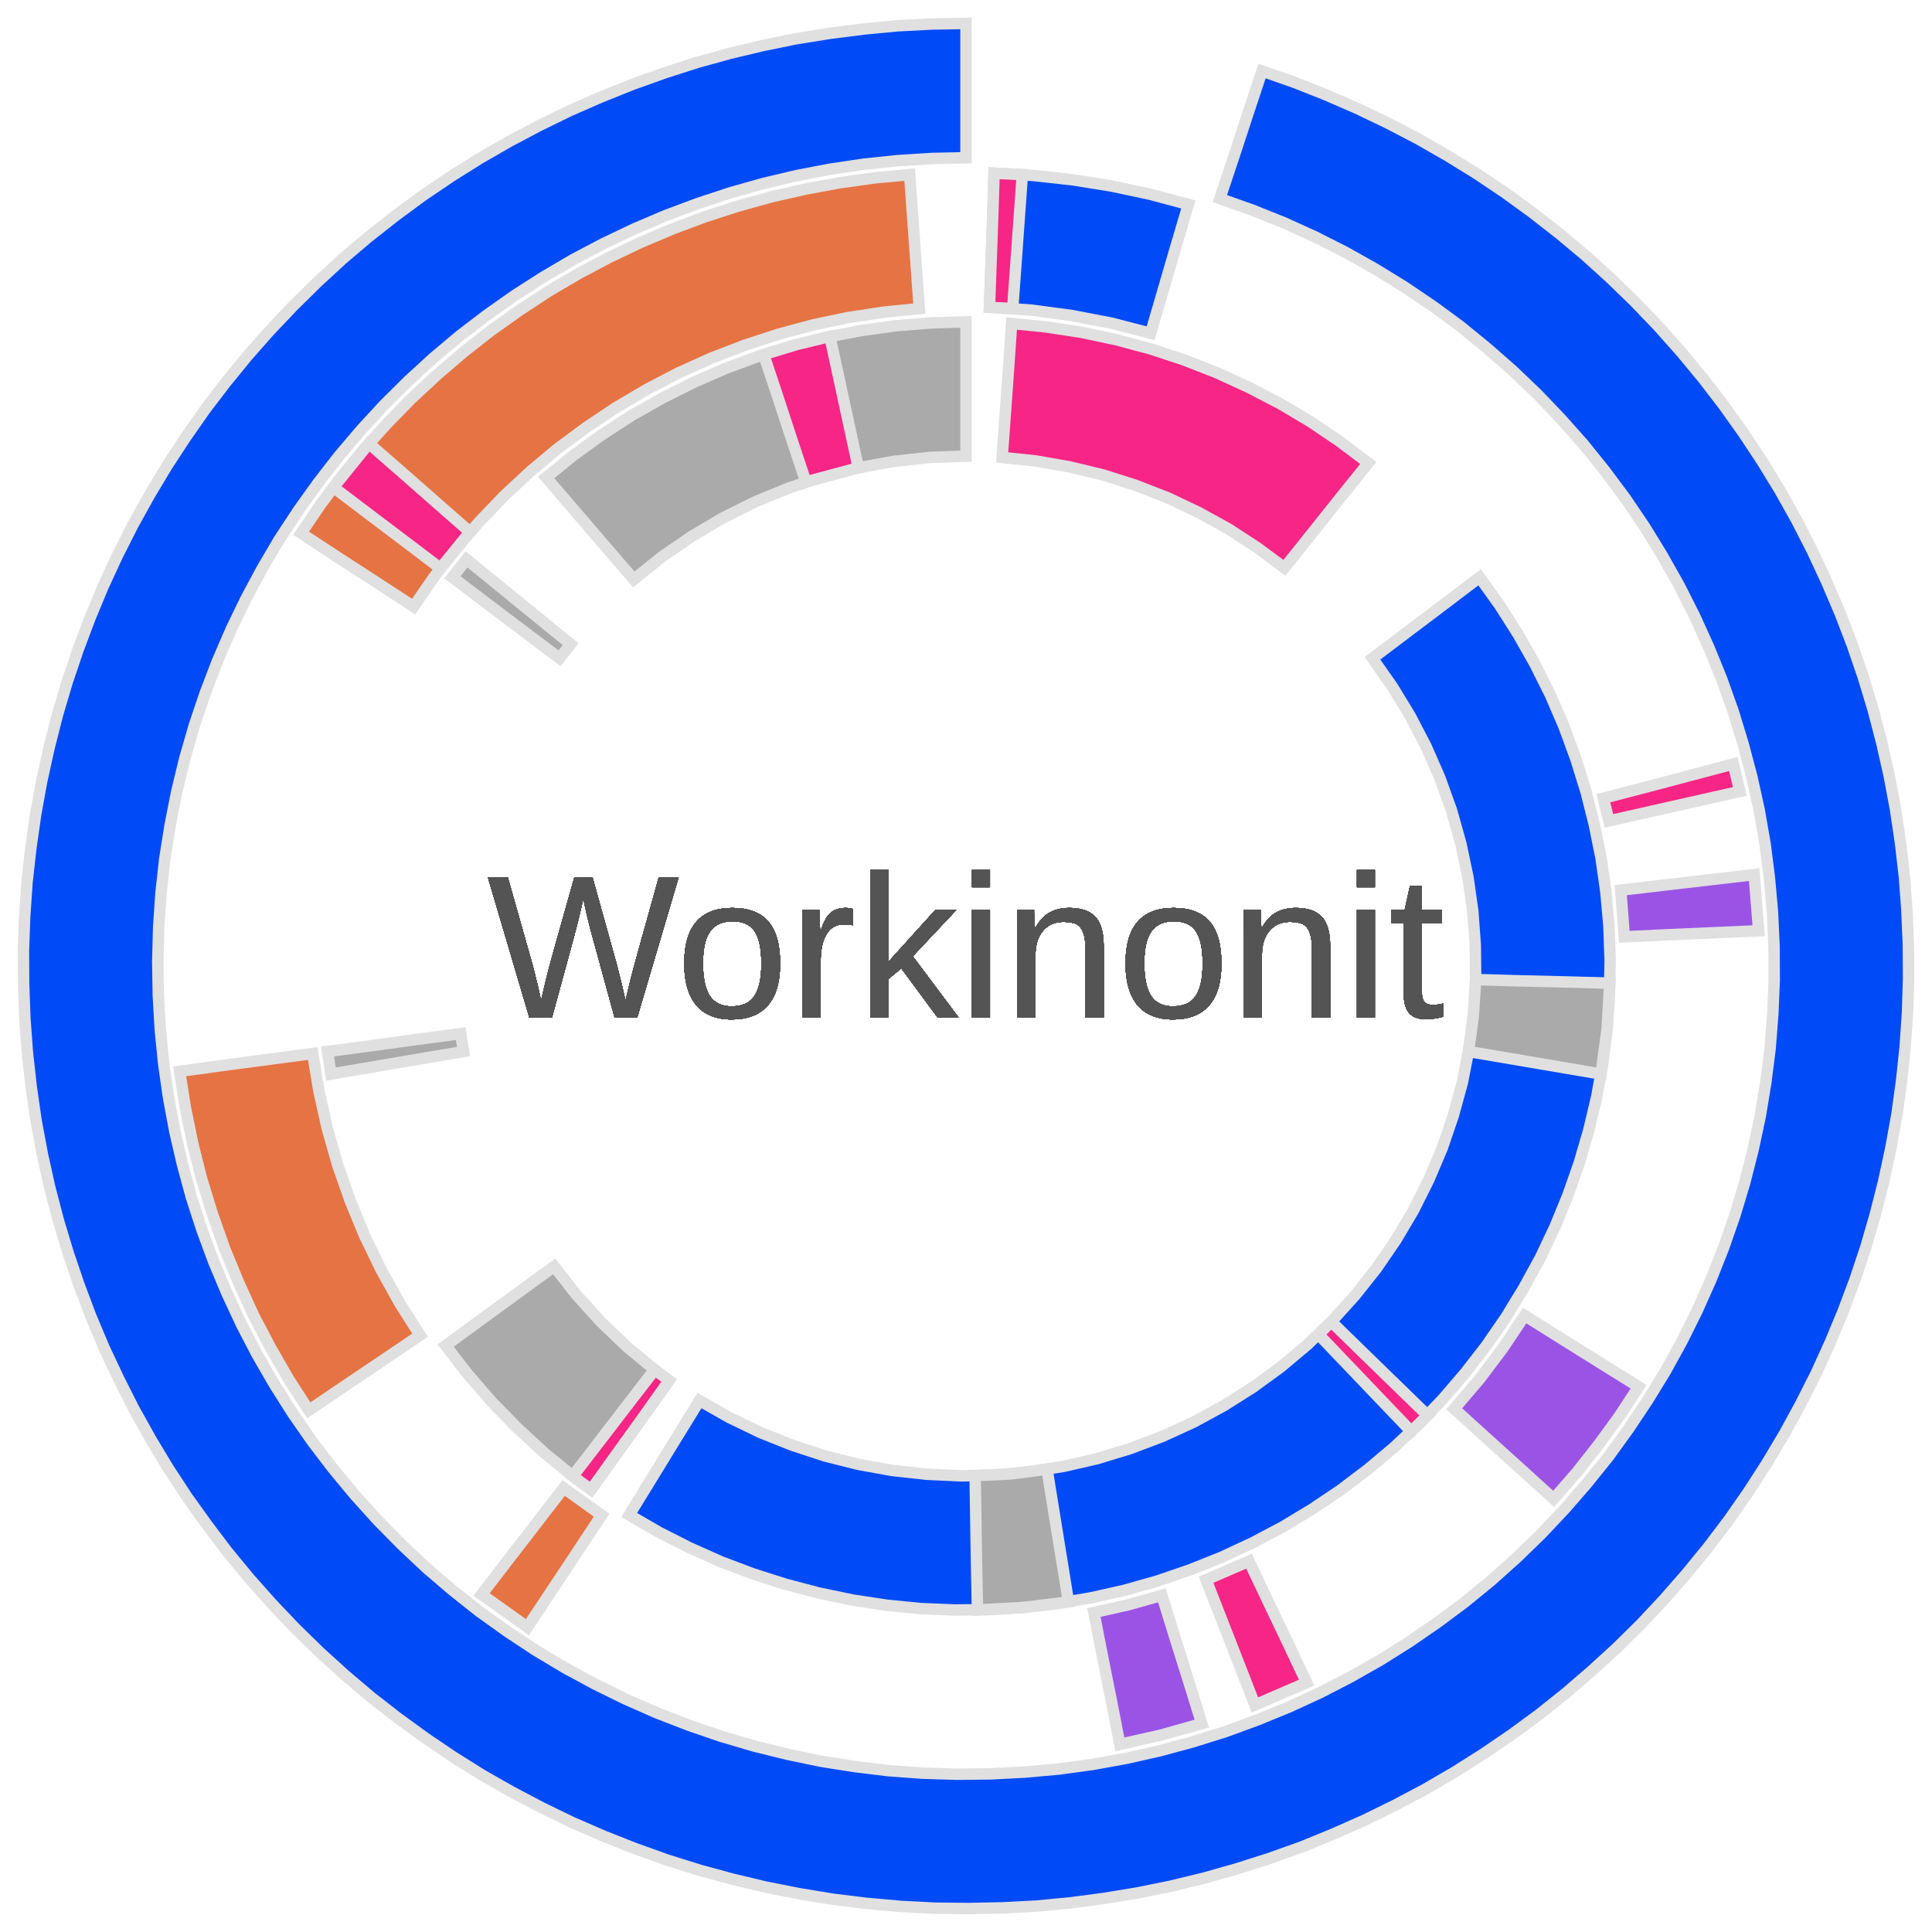
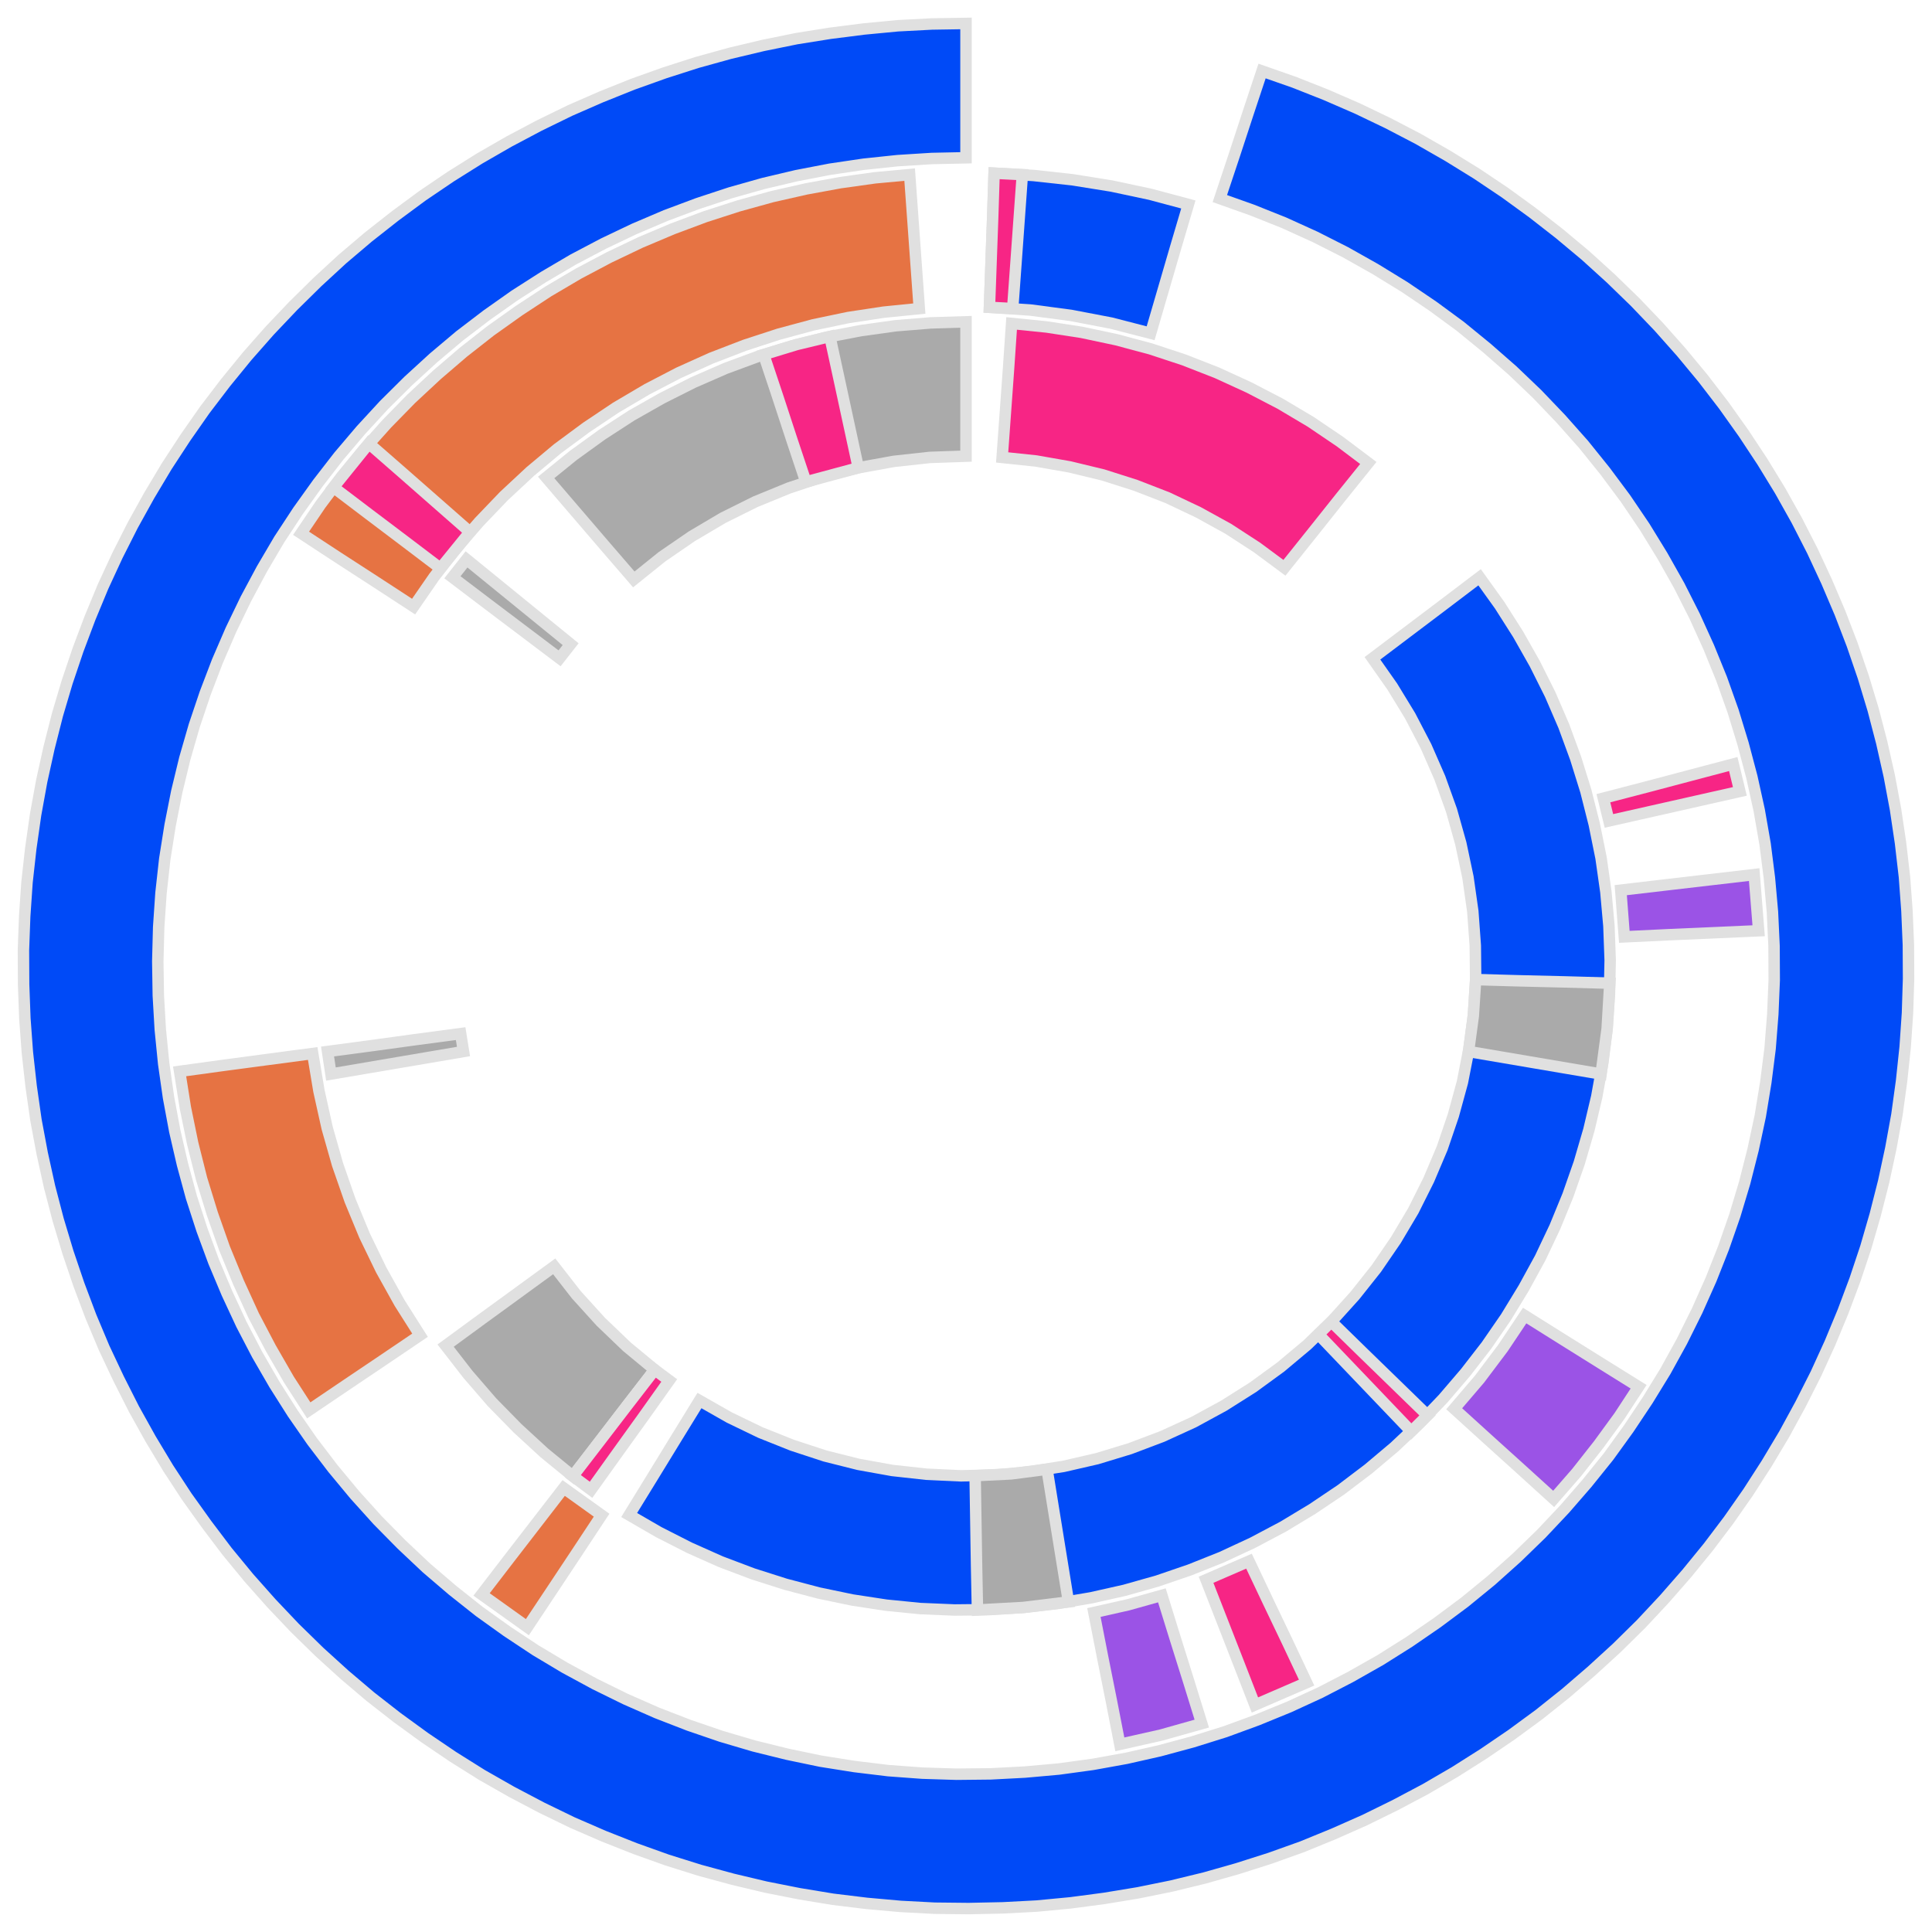
<svg xmlns="http://www.w3.org/2000/svg" class="svglite" width="108.00pt" height="108.00pt" viewBox="0 0 108.00 108.00">
  <defs>
    <style type="text/css">
    .svglite line, .svglite polyline, .svglite polygon, .svglite path, .svglite rect, .svglite circle {
      fill: none;
      stroke: #000000;
      stroke-linecap: round;
      stroke-linejoin: round;
      stroke-miterlimit: 10.00;
    }
    .svglite text {
      white-space: pre;
    }
  </style>
  </defs>
  <rect width="100%" height="100%" style="stroke: none; fill: none;" />
  <defs>
    <clipPath id="cpMC4wMHwxMDguMDB8MC4wMHwxMDguMDA=">
      <rect x="0.00" y="0.00" width="108.00" height="108.00" />
    </clipPath>
  </defs>
  <g clip-path="url(#cpMC4wMHwxMDguMDB8MC4wMHwxMDguMDA=)">
    <polygon points="54.00,8.82 54.00,6.31 54.00,3.81 54.00,1.31 52.10,1.34 50.19,1.44 48.30,1.62 46.41,1.86 44.53,2.16 42.66,2.54 40.81,2.98 38.97,3.49 37.16,4.07 35.37,4.71 33.60,5.42 31.86,6.18 30.14,7.02 28.46,7.91 26.81,8.86 25.20,9.87 23.62,10.94 22.09,12.07 20.59,13.25 19.14,14.48 17.74,15.77 16.38,17.11 15.07,18.49 13.81,19.92 12.61,21.39 11.45,22.91 10.36,24.47 9.32,26.06 8.34,27.70 7.42,29.36 6.56,31.06 5.76,32.79 5.03,34.55 4.36,36.33 3.75,38.14 3.21,39.96 2.74,41.81 2.33,43.67 1.99,45.54 1.72,47.43 1.51,49.32 1.38,51.22 1.31,53.12 1.32,55.03 1.39,56.93 1.53,58.83 1.74,60.72 2.01,62.61 2.36,64.48 2.77,66.34 3.25,68.18 3.80,70.01 4.41,71.81 5.08,73.59 5.82,75.35 6.63,77.07 7.49,78.77 8.42,80.44 9.40,82.07 10.44,83.66 11.55,85.21 12.70,86.73 13.91,88.20 15.17,89.62 16.48,91.00 17.85,92.34 19.26,93.62 20.71,94.85 22.21,96.02 23.75,97.14 25.33,98.21 26.94,99.22 28.59,100.16 30.28,101.05 31.99,101.88 33.74,102.64 35.51,103.34 37.30,103.98 39.12,104.55 40.96,105.05 42.81,105.49 44.68,105.86 46.56,106.17 48.45,106.40 50.35,106.57 52.25,106.67 54.15,106.69 56.06,106.65 57.96,106.55 59.85,106.37 61.74,106.12 63.62,105.81 65.49,105.43 67.34,104.98 69.17,104.46 70.99,103.88 72.78,103.24 74.54,102.52 76.28,101.75 77.99,100.91 79.67,100.02 81.32,99.06 82.93,98.04 84.50,96.97 86.04,95.84 87.53,94.65 88.97,93.41 90.38,92.12 91.73,90.79 93.03,89.40 94.29,87.96 95.49,86.49 96.64,84.97 97.73,83.41 98.76,81.81 99.74,80.17 100.65,78.50 101.51,76.80 102.30,75.07 103.03,73.31 103.70,71.52 104.30,69.72 104.83,67.89 105.30,66.04 105.70,64.18 106.04,62.31 106.30,60.42 106.50,58.53 106.63,56.63 106.69,54.72 106.68,52.82 106.60,50.92 106.46,49.02 106.24,47.12 105.96,45.24 105.61,43.37 105.19,41.51 104.71,39.67 104.16,37.85 103.54,36.04 102.86,34.27 102.11,32.51 101.31,30.79 100.44,29.09 99.51,27.43 98.52,25.81 97.47,24.22 96.36,22.66 95.20,21.15 93.99,19.69 92.72,18.26 91.41,16.89 90.04,15.56 88.63,14.28 87.17,13.06 85.67,11.89 84.13,10.77 82.55,9.71 80.93,8.71 79.27,7.76 77.58,6.88 75.87,6.06 74.12,5.30 72.35,4.60 70.55,3.97 69.76,6.35 68.98,8.73 68.19,11.10 69.99,11.74 71.77,12.45 73.51,13.24 75.21,14.10 76.88,15.04 78.51,16.04 80.09,17.11 81.63,18.24 83.11,19.45 84.55,20.71 85.93,22.03 87.25,23.41 88.52,24.84 89.72,26.33 90.86,27.86 91.93,29.44 92.93,31.07 93.87,32.74 94.73,34.44 95.52,36.18 96.24,37.95 96.88,39.75 97.44,41.58 97.93,43.43 98.34,45.29 98.67,47.18 98.91,49.07 99.08,50.97 99.17,52.88 99.18,54.79 99.10,56.70 98.95,58.61 98.71,60.50 98.40,62.39 98.00,64.26 97.53,66.11 96.98,67.94 96.35,69.75 95.65,71.52 94.87,73.27 94.02,74.98 93.10,76.65 92.10,78.28 91.04,79.87 89.92,81.42 88.72,82.91 87.47,84.35 86.16,85.74 84.79,87.07 83.36,88.35 81.88,89.56 80.35,90.70 78.78,91.78 77.16,92.80 75.50,93.74 73.80,94.62 72.06,95.42 70.30,96.14 68.50,96.80 66.68,97.37 64.83,97.87 62.97,98.29 61.09,98.63 59.19,98.89 57.29,99.06 55.38,99.16 53.47,99.18 51.56,99.12 49.66,98.98 47.76,98.75 45.87,98.45 44.00,98.06 42.14,97.60 40.31,97.06 38.50,96.44 36.72,95.75 34.97,94.98 33.26,94.14 31.58,93.23 29.94,92.25 28.34,91.19 26.79,90.08 25.29,88.89 23.84,87.65 22.45,86.34 21.11,84.98 19.83,83.56 18.61,82.09 17.45,80.57 16.36,79.00 15.34,77.39 14.38,75.73 13.50,74.04 12.69,72.30 11.95,70.54 11.29,68.75 10.70,66.93 10.20,65.09 9.77,63.23 9.42,61.35 9.15,59.46 8.96,57.55 8.85,55.65 8.82,53.74 8.87,51.83 9.00,49.92 9.21,48.02 9.51,46.13 9.88,44.26 10.33,42.40 10.86,40.56 11.47,38.75 12.15,36.97 12.91,35.21 13.74,33.49 14.64,31.81 15.61,30.16 16.66,28.56 17.77,27.01 18.94,25.50 20.18,24.04 21.47,22.64 22.83,21.29 24.24,20.00 25.70,18.77 27.22,17.61 28.78,16.51 30.39,15.48 32.04,14.51 33.73,13.62 35.45,12.80 37.21,12.05 39.00,11.38 40.82,10.78 42.66,10.26 44.52,9.82 46.39,9.46 48.28,9.18 50.18,8.98 52.09,8.86 54.00,8.82 " style="stroke-width: 0.64; stroke: #E0E0E0; stroke-linecap: butt; stroke-linejoin: miter; fill: #004AF7;" />
    <polygon points="39.10,78.29 37.79,80.42 36.48,82.56 35.17,84.69 36.83,85.65 38.54,86.52 40.29,87.30 42.09,87.98 43.91,88.56 45.77,89.05 47.64,89.44 49.54,89.73 51.45,89.92 53.36,90.00 55.28,89.98 57.19,89.86 59.10,89.64 60.99,89.32 62.86,88.90 64.70,88.38 66.51,87.76 68.29,87.05 70.03,86.24 71.73,85.34 73.37,84.35 74.96,83.28 76.49,82.12 77.95,80.89 79.35,79.57 80.67,78.19 81.92,76.73 83.09,75.22 84.18,73.64 85.18,72.00 86.10,70.32 86.92,68.59 87.65,66.81 88.28,65.01 88.82,63.16 89.26,61.30 89.60,59.41 89.84,57.51 89.97,55.60 90.01,53.68 89.94,51.76 89.77,49.86 89.50,47.96 89.12,46.08 88.65,44.22 88.08,42.39 87.42,40.59 86.66,38.83 85.80,37.11 84.86,35.45 83.83,33.83 82.71,32.27 80.72,33.78 78.72,35.29 76.72,36.80 77.83,38.38 78.83,40.02 79.72,41.73 80.49,43.49 81.14,45.30 81.66,47.15 82.06,49.04 82.33,50.94 82.47,52.86 82.49,54.78 82.37,56.70 82.12,58.61 81.75,60.50 81.24,62.36 80.62,64.18 79.87,65.95 79.01,67.67 78.03,69.32 76.94,70.91 75.74,72.42 74.45,73.85 73.07,75.18 71.59,76.42 70.04,77.55 68.41,78.58 66.72,79.50 64.97,80.30 63.17,80.98 61.33,81.54 59.46,81.97 57.56,82.27 55.64,82.45 53.72,82.50 51.79,82.41 49.88,82.20 47.99,81.86 46.12,81.39 44.29,80.79 42.51,80.08 40.77,79.24 39.10,78.29 " style="stroke-width: 0.64; stroke: #E0E0E0; stroke-linecap: butt; stroke-linejoin: miter; fill: #004AF7;" />
    <polygon points="31.51,83.18 29.98,85.16 28.45,87.14 26.92,89.13 29.48,90.96 30.87,88.87 32.25,86.79 33.63,84.70 31.51,83.18 " style="stroke-width: 0.64; stroke: #E0E0E0; stroke-linecap: butt; stroke-linejoin: miter; fill: #E67343;" />
    <polygon points="17.48,58.89 15.00,59.22 12.52,59.55 10.04,59.89 10.36,61.91 10.77,63.91 11.27,65.90 11.87,67.85 12.55,69.78 13.33,71.68 14.18,73.54 15.13,75.35 16.15,77.12 17.26,78.84 19.33,77.44 21.41,76.04 23.48,74.64 22.34,72.84 21.31,70.99 20.38,69.07 19.57,67.11 18.87,65.10 18.29,63.06 17.83,60.99 17.48,58.89 " style="stroke-width: 0.64; stroke: #E0E0E0; stroke-linecap: butt; stroke-linejoin: miter; fill: #E67343;" />
    <polygon points="51.39,17.25 51.21,14.76 51.03,12.26 50.85,9.76 48.91,9.94 46.98,10.21 45.07,10.56 43.17,10.99 41.29,11.51 39.43,12.11 37.61,12.79 35.81,13.55 34.05,14.39 32.33,15.30 30.65,16.29 29.02,17.36 27.43,18.49 25.90,19.69 24.42,20.96 22.99,22.29 21.63,23.68 20.33,25.13 19.09,26.64 17.92,28.20 16.83,29.81 18.92,31.18 21.02,32.54 23.12,33.91 24.26,32.26 25.48,30.68 26.79,29.17 28.17,27.73 29.64,26.36 31.17,25.08 32.78,23.89 34.44,22.78 36.17,21.76 37.94,20.84 39.76,20.02 41.63,19.30 43.53,18.68 45.46,18.16 47.42,17.75 49.40,17.45 51.39,17.25 " style="stroke-width: 0.64; stroke: #E0E0E0; stroke-linecap: butt; stroke-linejoin: miter; fill: #E67343;" />
    <polygon points="82.09,58.78 84.56,59.20 87.03,59.62 89.50,60.04 89.84,57.51 89.99,54.96 87.49,54.89 84.99,54.83 82.49,54.76 82.36,56.78 82.09,58.78 " style="stroke-width: 0.64; stroke: #E0E0E0; stroke-linecap: butt; stroke-linejoin: miter; fill: #AAAAAA;" />
    <polygon points="54.51,82.49 54.55,85.00 54.59,87.50 54.64,90.00 57.19,89.86 59.73,89.55 59.33,87.08 58.93,84.61 58.53,82.13 56.53,82.39 54.51,82.49 " style="stroke-width: 0.64; stroke: #E0E0E0; stroke-linecap: butt; stroke-linejoin: miter; fill: #AAAAAA;" />
    <polygon points="30.98,70.79 28.95,72.27 26.93,73.74 24.91,75.22 26.16,76.83 27.50,78.38 28.93,79.84 30.43,81.22 32.02,82.52 33.55,80.53 35.07,78.55 36.60,76.57 35.04,75.28 33.58,73.88 32.22,72.38 30.98,70.79 " style="stroke-width: 0.64; stroke: #E0E0E0; stroke-linecap: butt; stroke-linejoin: miter; fill: #AAAAAA;" />
    <polygon points="25.75,57.78 23.27,58.11 20.79,58.45 18.31,58.78 18.50,60.04 20.97,59.62 23.44,59.20 25.91,58.78 25.75,57.78 " style="stroke-width: 0.64; stroke: #E0E0E0; stroke-linecap: butt; stroke-linejoin: miter; fill: #AAAAAA;" />
    <polygon points="31.90,36.01 29.96,34.43 28.02,32.85 26.08,31.27 25.29,32.27 27.28,33.78 29.28,35.29 31.28,36.80 31.90,36.01 " style="stroke-width: 0.64; stroke: #E0E0E0; stroke-linecap: butt; stroke-linejoin: miter; fill: #AAAAAA;" />
    <polygon points="54.00,25.50 54.00,23.00 54.00,20.50 54.00,17.99 52.03,18.05 50.07,18.21 48.13,18.48 46.20,18.85 44.29,19.33 42.41,19.91 40.57,20.59 38.76,21.38 37.01,22.26 35.30,23.23 33.65,24.30 32.06,25.45 30.53,26.69 32.16,28.59 33.79,30.49 35.43,32.39 37.01,31.12 38.67,29.98 40.41,28.95 42.22,28.05 44.10,27.28 46.02,26.64 47.98,26.15 49.97,25.79 51.98,25.57 54.00,25.50 " style="stroke-width: 0.64; stroke: #E0E0E0; stroke-linecap: butt; stroke-linejoin: miter; fill: #AAAAAA;" />
    <polygon points="71.80,31.74 73.36,29.79 74.92,27.83 76.49,25.88 74.91,24.69 73.27,23.58 71.57,22.57 69.82,21.66 68.03,20.84 66.19,20.12 64.31,19.50 62.40,18.99 60.47,18.58 58.52,18.28 56.55,18.08 56.38,20.58 56.20,23.08 56.02,25.57 57.92,25.77 59.80,26.10 61.66,26.55 63.48,27.13 65.26,27.82 66.99,28.64 68.66,29.56 70.26,30.60 71.80,31.74 " style="stroke-width: 0.64; stroke: #E0E0E0; stroke-linecap: butt; stroke-linejoin: miter; fill: #F72585;" />
    <polygon points="73.70,74.59 75.43,76.40 77.16,78.21 78.89,80.02 79.80,79.12 78.00,77.37 76.21,75.63 74.42,73.88 73.70,74.59 " style="stroke-width: 0.64; stroke: #E0E0E0; stroke-linecap: butt; stroke-linejoin: miter; fill: #F72585;" />
    <polygon points="90.80,52.37 93.31,52.25 95.81,52.14 98.31,52.03 98.06,48.89 95.57,49.18 93.08,49.47 90.60,49.76 90.80,52.37 " style="stroke-width: 0.64; stroke: #E0E0E0; stroke-linecap: butt; stroke-linejoin: miter; fill: #9B53E6;" />
    <polygon points="81.29,78.75 83.14,80.43 85.00,82.11 86.85,83.79 88.14,82.31 89.36,80.76 90.52,79.17 91.60,77.52 89.48,76.20 87.35,74.87 85.23,73.54 84.02,75.35 82.71,77.09 81.29,78.75 " style="stroke-width: 0.64; stroke: #E0E0E0; stroke-linecap: butt; stroke-linejoin: miter; fill: #9B53E6;" />
    <polygon points="61.15,90.14 61.63,92.60 62.12,95.05 62.60,97.51 64.91,96.99 67.18,96.35 66.44,93.96 65.69,91.57 64.95,89.18 63.06,89.71 61.15,90.14 " style="stroke-width: 0.64; stroke: #E0E0E0; stroke-linecap: butt; stroke-linejoin: miter; fill: #9B53E6;" />
    <polygon points="64.32,18.63 65.02,16.23 65.72,13.83 66.43,11.43 64.30,10.86 62.14,10.40 59.96,10.05 57.77,9.81 55.57,9.68 55.49,12.18 55.40,14.68 55.31,17.18 57.59,17.33 59.86,17.63 62.11,18.06 64.32,18.63 " style="stroke-width: 0.64; stroke: #E0E0E0; stroke-linecap: butt; stroke-linejoin: miter; fill: #004AF7;" />
    <polygon points="56.61,17.25 56.79,14.76 56.97,12.26 57.15,9.76 55.57,9.68 55.49,12.18 55.40,14.68 55.31,17.18 56.61,17.25 " style="stroke-width: 0.64; stroke: #E0E0E0; stroke-linecap: butt; stroke-linejoin: miter; fill: #F72585;" />
    <polygon points="89.94,45.89 92.38,45.34 94.82,44.79 97.26,44.24 96.89,42.71 94.47,43.35 92.05,43.99 89.63,44.62 89.94,45.89 " style="stroke-width: 0.64; stroke: #E0E0E0; stroke-linecap: butt; stroke-linejoin: miter; fill: #F72585;" />
    <polygon points="67.42,88.31 68.33,90.64 69.24,92.97 70.15,95.31 73.04,94.06 71.97,91.79 70.89,89.53 69.82,87.27 67.42,88.31 " style="stroke-width: 0.64; stroke: #E0E0E0; stroke-linecap: butt; stroke-linejoin: miter; fill: #F72585;" />
    <polygon points="47.98,26.15 47.45,23.70 46.92,21.25 46.39,18.81 44.53,19.26 42.69,19.82 43.48,22.19 44.26,24.57 45.05,26.94 47.98,26.15 " style="stroke-width: 0.64; stroke: #E0E0E0; stroke-linecap: butt; stroke-linejoin: miter; fill: #F72585;" />
    <polygon points="26.27,29.74 24.39,28.09 22.51,26.44 20.62,24.79 18.64,27.24 20.63,28.75 22.63,30.26 24.62,31.77 26.27,29.74 " style="stroke-width: 0.64; stroke: #E0E0E0; stroke-linecap: butt; stroke-linejoin: miter; fill: #F72585;" />
    <polygon points="36.60,76.57 35.07,78.55 33.55,80.53 32.02,82.52 33.04,83.28 34.50,81.24 35.96,79.21 37.41,77.17 36.60,76.57 " style="stroke-width: 0.64; stroke: #E0E0E0; stroke-linecap: butt; stroke-linejoin: miter; fill: #F72585;" />
-     <text x="27.23" y="56.88" style="font-size: 11.38px;fill: #545454; font-family: &quot;Arial&quot;;" textLength="53.53px" lengthAdjust="spacingAndGlyphs">Workinonit</text>
-     <text x="27.23" y="56.88" style="font-size: 11.38px;fill: #545454; font-family: &quot;Arial&quot;;" textLength="53.53px" lengthAdjust="spacingAndGlyphs">Workinonit</text>
-     <text x="27.23" y="56.88" style="font-size: 11.38px;fill: #545454; font-family: &quot;Arial&quot;;" textLength="53.53px" lengthAdjust="spacingAndGlyphs">Workinonit</text>
-     <text x="27.23" y="56.88" style="font-size: 11.38px;fill: #545454; font-family: &quot;Arial&quot;;" textLength="53.53px" lengthAdjust="spacingAndGlyphs">Workinonit</text>
-     <text x="27.23" y="56.88" style="font-size: 11.38px;fill: #545454; font-family: &quot;Arial&quot;;" textLength="53.53px" lengthAdjust="spacingAndGlyphs">Workinonit</text>
-     <text x="27.23" y="56.88" style="font-size: 11.38px;fill: #545454; font-family: &quot;Arial&quot;;" textLength="53.53px" lengthAdjust="spacingAndGlyphs">Workinonit</text>
-     <text x="27.23" y="56.88" style="font-size: 11.38px;fill: #545454; font-family: &quot;Arial&quot;;" textLength="53.53px" lengthAdjust="spacingAndGlyphs">Workinonit</text>
-     <text x="27.23" y="56.88" style="font-size: 11.38px;fill: #545454; font-family: &quot;Arial&quot;;" textLength="53.53px" lengthAdjust="spacingAndGlyphs">Workinonit</text>
-     <text x="27.23" y="56.88" style="font-size: 11.38px;fill: #545454; font-family: &quot;Arial&quot;;" textLength="53.53px" lengthAdjust="spacingAndGlyphs">Workinonit</text>
-     <text x="27.23" y="56.88" style="font-size: 11.38px;fill: #545454; font-family: &quot;Arial&quot;;" textLength="53.53px" lengthAdjust="spacingAndGlyphs">Workinonit</text>
-     <text x="27.23" y="56.88" style="font-size: 11.38px;fill: #545454; font-family: &quot;Arial&quot;;" textLength="53.53px" lengthAdjust="spacingAndGlyphs">Workinonit</text>
-     <text x="27.23" y="56.88" style="font-size: 11.38px;fill: #545454; font-family: &quot;Arial&quot;;" textLength="53.53px" lengthAdjust="spacingAndGlyphs">Workinonit</text>
-     <text x="27.23" y="56.88" style="font-size: 11.38px;fill: #545454; font-family: &quot;Arial&quot;;" textLength="53.53px" lengthAdjust="spacingAndGlyphs">Workinonit</text>
-     <text x="27.23" y="56.88" style="font-size: 11.38px;fill: #545454; font-family: &quot;Arial&quot;;" textLength="53.53px" lengthAdjust="spacingAndGlyphs">Workinonit</text>
-     <text x="27.23" y="56.88" style="font-size: 11.38px;fill: #545454; font-family: &quot;Arial&quot;;" textLength="53.53px" lengthAdjust="spacingAndGlyphs">Workinonit</text>
-     <text x="27.23" y="56.88" style="font-size: 11.38px;fill: #545454; font-family: &quot;Arial&quot;;" textLength="53.53px" lengthAdjust="spacingAndGlyphs">Workinonit</text>
-     <text x="27.23" y="56.88" style="font-size: 11.38px;fill: #545454; font-family: &quot;Arial&quot;;" textLength="53.53px" lengthAdjust="spacingAndGlyphs">Workinonit</text>
-     <text x="27.23" y="56.88" style="font-size: 11.38px;fill: #545454; font-family: &quot;Arial&quot;;" textLength="53.53px" lengthAdjust="spacingAndGlyphs">Workinonit</text>
-     <text x="27.23" y="56.88" style="font-size: 11.38px;fill: #545454; font-family: &quot;Arial&quot;;" textLength="53.53px" lengthAdjust="spacingAndGlyphs">Workinonit</text>
-     <text x="27.23" y="56.88" style="font-size: 11.38px;fill: #545454; font-family: &quot;Arial&quot;;" textLength="53.53px" lengthAdjust="spacingAndGlyphs">Workinonit</text>
-     <text x="27.23" y="56.88" style="font-size: 11.38px;fill: #545454; font-family: &quot;Arial&quot;;" textLength="53.53px" lengthAdjust="spacingAndGlyphs">Workinonit</text>
-     <text x="27.23" y="56.88" style="font-size: 11.38px;fill: #545454; font-family: &quot;Arial&quot;;" textLength="53.53px" lengthAdjust="spacingAndGlyphs">Workinonit</text>
-     <text x="27.23" y="56.88" style="font-size: 11.38px;fill: #545454; font-family: &quot;Arial&quot;;" textLength="53.53px" lengthAdjust="spacingAndGlyphs">Workinonit</text>
  </g>
</svg>
